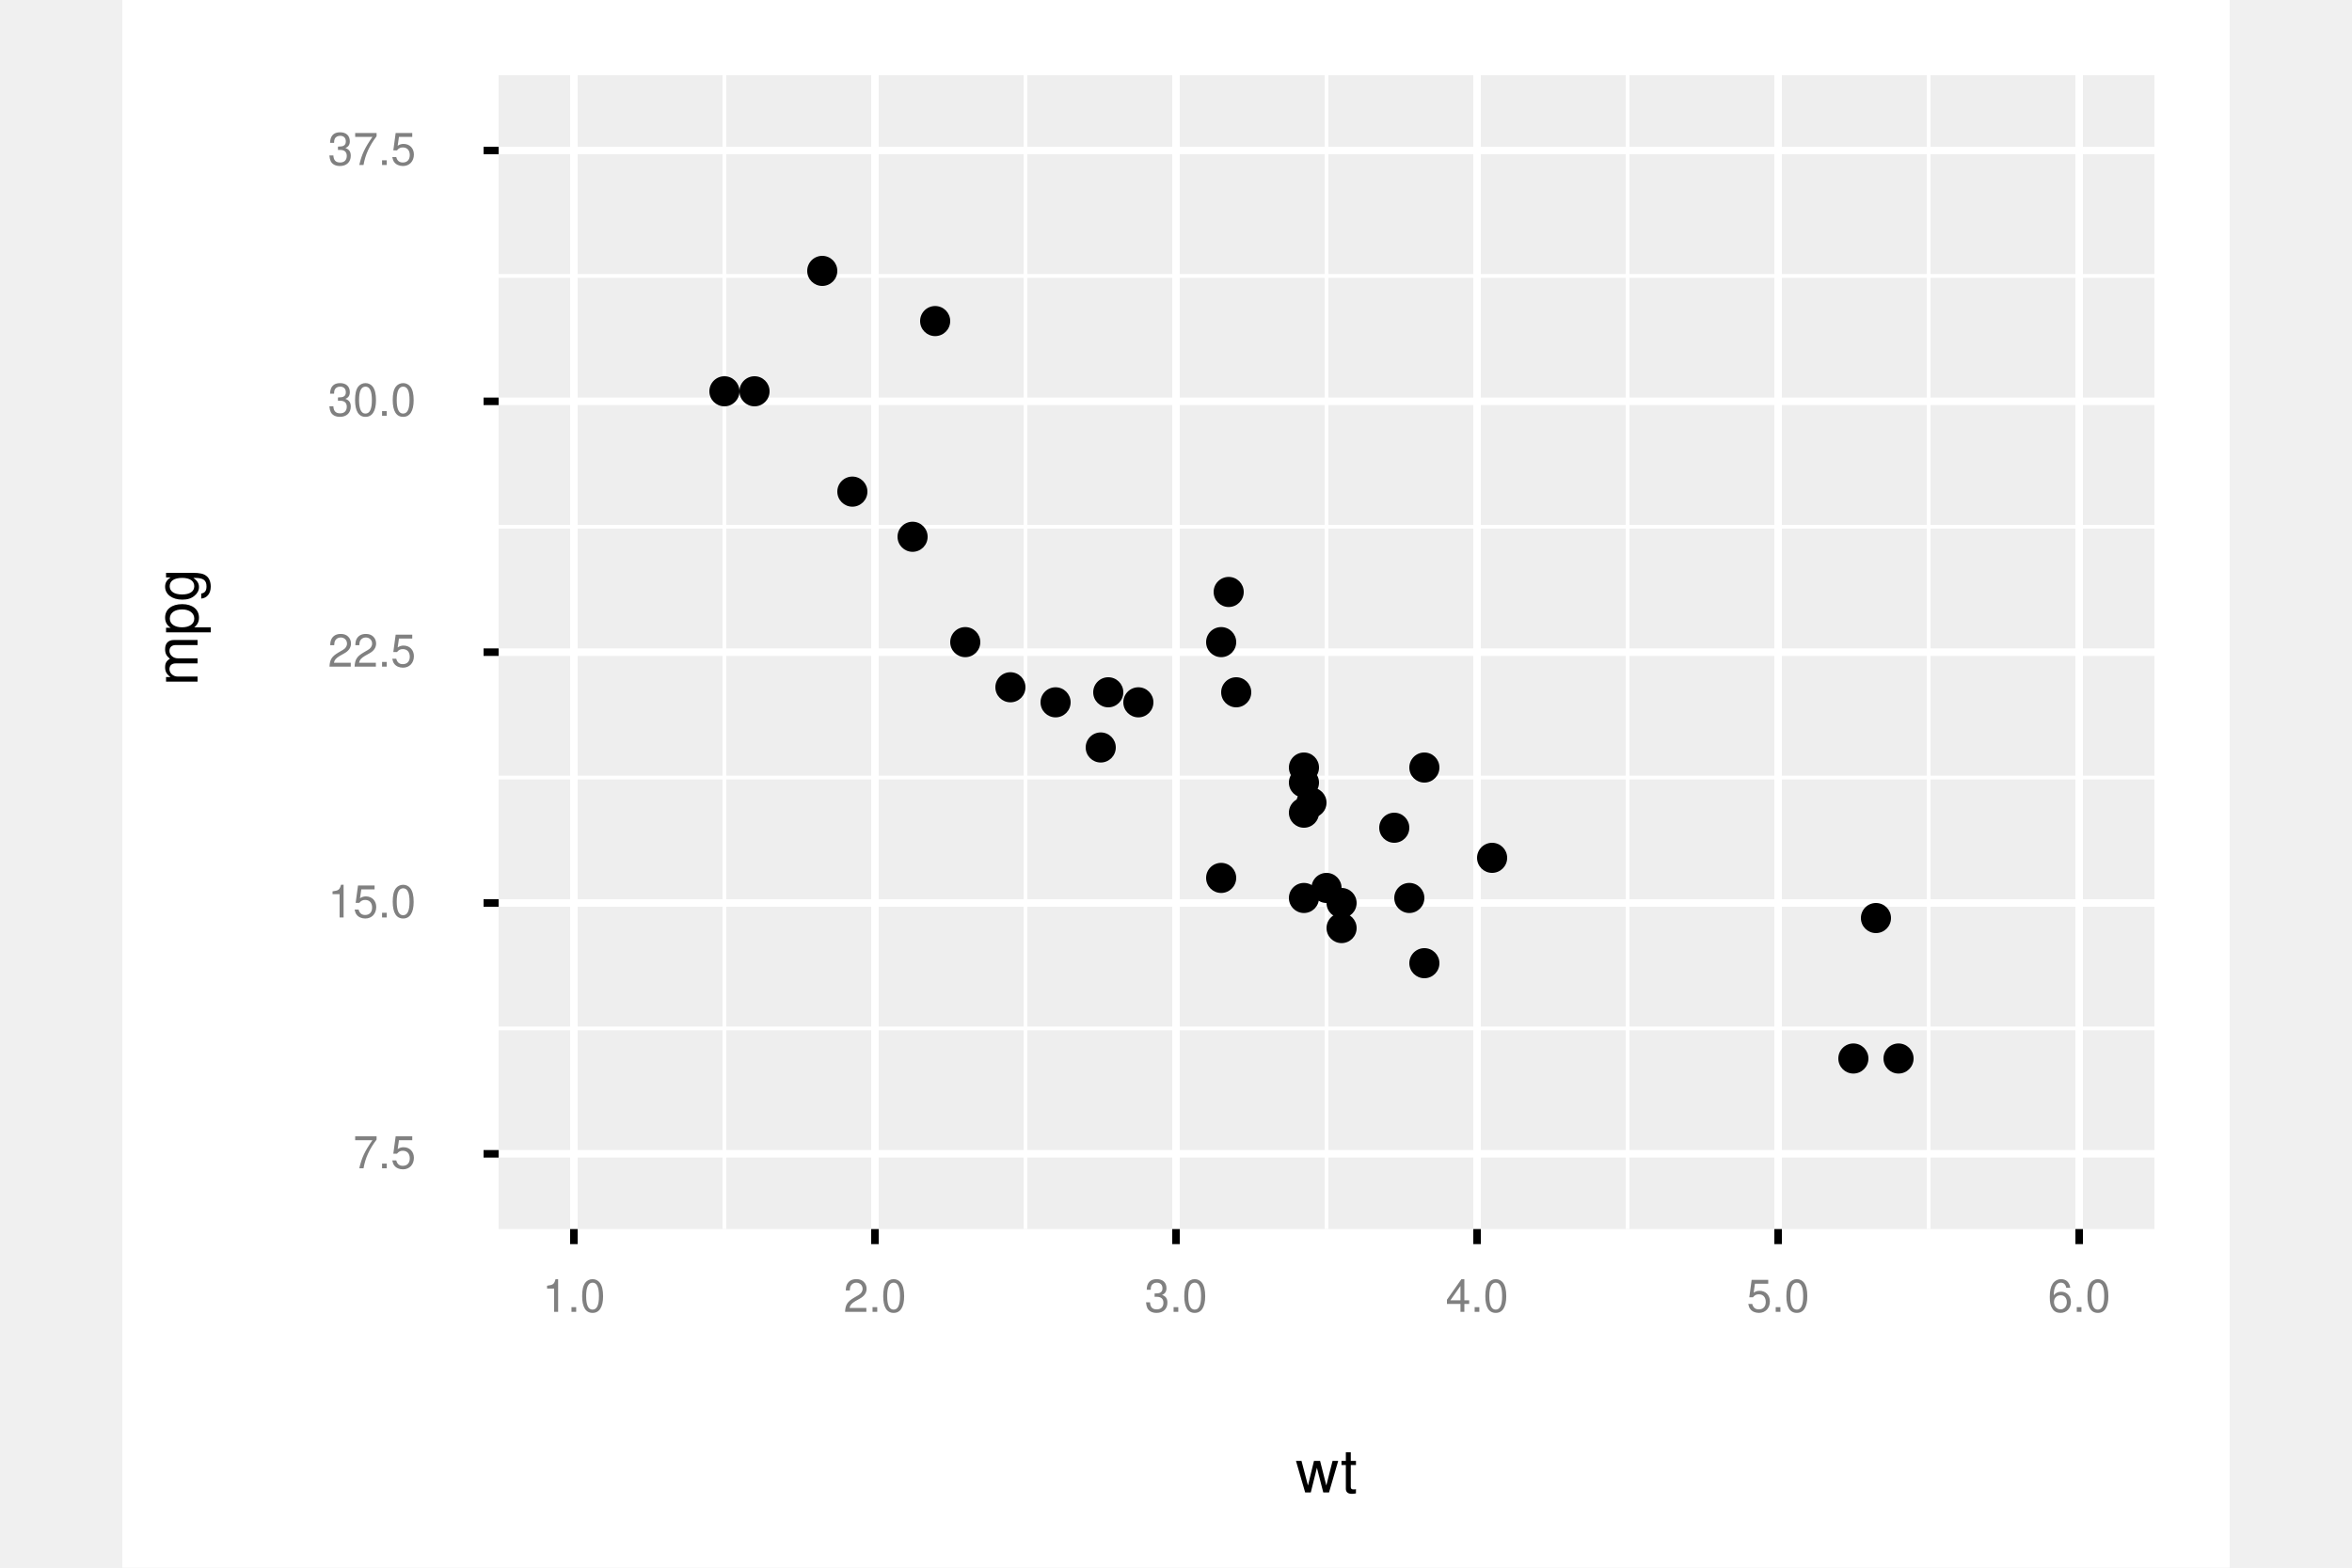
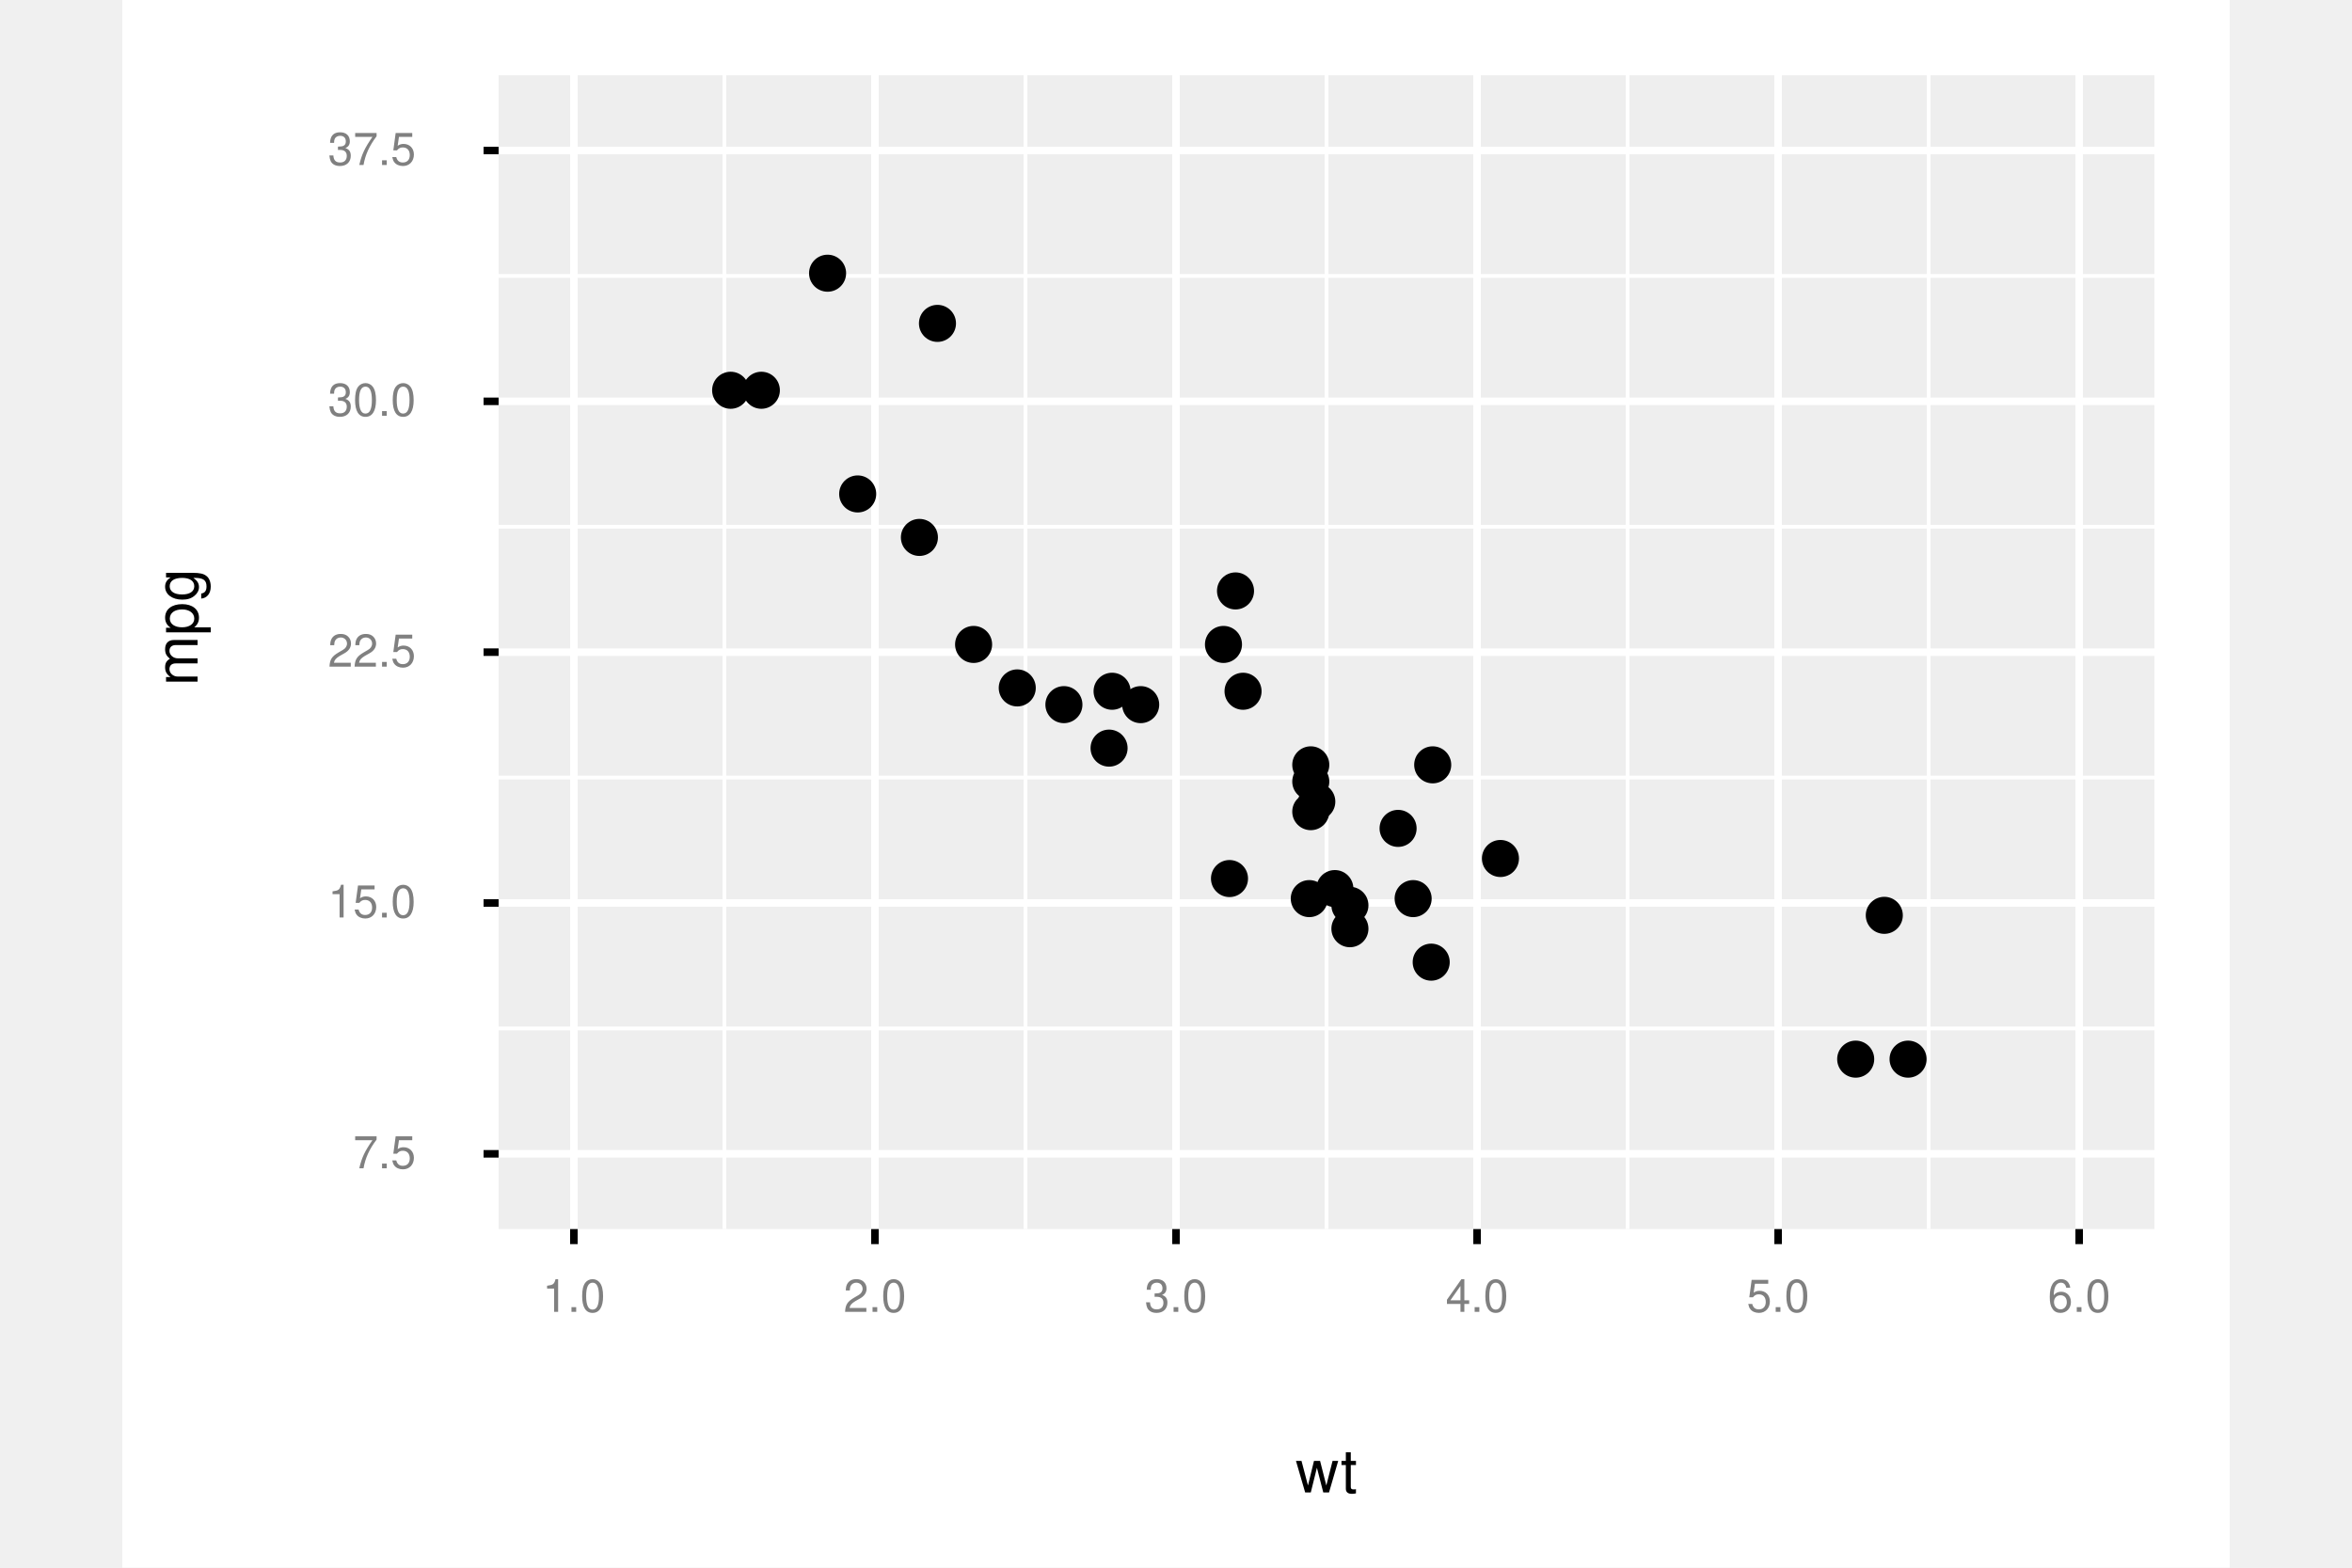
- <svg xmlns="http://www.w3.org/2000/svg" id="gg-162" viewBox="0 0 280 208.333" height="550" width="825.0">
-   <style type="text/css">#gg-162 .gg-axis-text {fill: #808080;font-size: 6px;} #gg-162 .gg-axis-text-x {} #gg-162 .gg-axis-ticks {stroke: #000000;} #gg-162 .gg-axis-title {fill: #000000;font-size: 8px;} #gg-162 .gg-legend-key {stroke: #EEEEEE;fill: #EEEEEE;stroke-width: 0.5;} #gg-162 .gg-legend-text {fill: #000000;font-size: 6px;} #gg-162 .gg-legend-title {fill: #000000;font-size: 8px;} #gg-162 .gg-panel-background {fill: #EEEEEE;} #gg-162 .gg-panel-border {} #gg-162 .gg-panel-grid {stroke: #FFFFFF;} #gg-162 .gg-panel-grid-major {stroke-width: 1;} #gg-162 .gg-panel-grid-minor {stroke-width: 0.5;} #gg-162 .gg-plot-background {fill: #FFFFFF;} #gg-162 .gg-plot-title {font-size: 8px;} #gg-162 .gg-text {font-family: Helvetica, Arial, sans-serif;} </style>
+ <svg xmlns="http://www.w3.org/2000/svg" id="gg-743" viewBox="0 0 280 208.333" height="550" width="825.0">
+   <style type="text/css">#gg-743 .gg-axis-text {fill: #808080;font-size: 6px;} #gg-743 .gg-axis-text-x {} #gg-743 .gg-axis-ticks {stroke: #000000;} #gg-743 .gg-axis-title {fill: #000000;font-size: 8px;} #gg-743 .gg-legend-key {stroke: #EEEEEE;fill: #EEEEEE;stroke-width: 0.5;} #gg-743 .gg-legend-text {fill: #000000;font-size: 6px;} #gg-743 .gg-legend-title {fill: #000000;font-size: 8px;} #gg-743 .gg-panel-background {fill: #EEEEEE;} #gg-743 .gg-panel-border {} #gg-743 .gg-panel-grid {stroke: #FFFFFF;} #gg-743 .gg-panel-grid-major {stroke-width: 1;} #gg-743 .gg-panel-grid-minor {stroke-width: 0.5;} #gg-743 .gg-plot-background {fill: #FFFFFF;} #gg-743 .gg-plot-title {font-size: 8px;} #gg-743 .gg-text {font-family: Helvetica, Arial, sans-serif;} </style>
  <rect class="gg-plot-background" width="100%" height="100%" />
  <g transform="translate(50, 10)">
    <rect x="0" y="0" height="153.333" width="220" class="gg-panel-background gg-panel-border" />
    <g opacity="1" transform="translate(0, 153.3333)">
      <line x2="220" class="gg-axis-line gg-axis-line-x" />
    </g>
    <g transform="translate(10,153.3333)" font-size="10" text-anchor="middle">
-       <g opacity="1" transform="translate(200,0)">
+       <g opacity="1" transform="translate(200.0,0)">
        <text y="11" class="gg-text gg-axis-text gg-axis-text-x" text-anchor="middle">6.0</text>
      </g>
-       <g opacity="1" transform="translate(160,0)">
+       <g opacity="1" transform="translate(160.0,0)">
        <text y="11" class="gg-text gg-axis-text gg-axis-text-x" text-anchor="middle">5.0</text>
      </g>
-       <g opacity="1" transform="translate(120,0)">
+       <g opacity="1" transform="translate(120.0,0)">
        <text y="11" class="gg-text gg-axis-text gg-axis-text-x" text-anchor="middle">4.0</text>
      </g>
-       <g opacity="1" transform="translate(80,0)">
+       <g opacity="1" transform="translate(80.0,0)">
        <text y="11" class="gg-text gg-axis-text gg-axis-text-x" text-anchor="middle">3.0</text>
      </g>
-       <g opacity="1" transform="translate(40,0)">
+       <g opacity="1" transform="translate(40.0,0)">
        <text y="11" class="gg-text gg-axis-text gg-axis-text-x" text-anchor="middle">2.0</text>
      </g>
-       <g opacity="1" transform="translate(0,0)">
+       <g opacity="1" transform="translate(0.0,0)">
        <text y="11" class="gg-text gg-axis-text gg-axis-text-x" text-anchor="middle">1.0</text>
      </g>
-       <g opacity="1" transform="translate(200,0)">
-         <line y2="-153.333" class="gg-panel-grid gg-panel-grid-major" />
-       </g>
-       <g opacity="1" transform="translate(160,0)">
-         <line y2="-153.333" class="gg-panel-grid gg-panel-grid-major" />
-       </g>
-       <g opacity="1" transform="translate(120,0)">
-         <line y2="-153.333" class="gg-panel-grid gg-panel-grid-major" />
-       </g>
-       <g opacity="1" transform="translate(80,0)">
-         <line y2="-153.333" class="gg-panel-grid gg-panel-grid-major" />
-       </g>
-       <g opacity="1" transform="translate(40,0)">
-         <line y2="-153.333" class="gg-panel-grid gg-panel-grid-major" />
-       </g>
-       <g opacity="1" transform="translate(0,0)">
-         <line y2="-153.333" class="gg-panel-grid gg-panel-grid-major" />
-       </g>
-       <g opacity="1" transform="translate(160,0)">
-         <line y2="-153.333" class="gg-panel-grid gg-panel-grid-minor" transform="translate(20.0, 0)" />
-       </g>
-       <g opacity="1" transform="translate(120,0)">
-         <line y2="-153.333" class="gg-panel-grid gg-panel-grid-minor" transform="translate(20.0, 0)" />
-       </g>
-       <g opacity="1" transform="translate(80,0)">
-         <line y2="-153.333" class="gg-panel-grid gg-panel-grid-minor" transform="translate(20.0, 0)" />
-       </g>
-       <g opacity="1" transform="translate(40,0)">
-         <line y2="-153.333" class="gg-panel-grid gg-panel-grid-minor" transform="translate(20.0, 0)" />
-       </g>
-       <g opacity="1" transform="translate(0,0)">
+       <g opacity="1" transform="translate(200.0,0)">
+         <line y2="-153.333" class="gg-panel-grid gg-panel-grid-major" />
+       </g>
+       <g opacity="1" transform="translate(160.0,0)">
+         <line y2="-153.333" class="gg-panel-grid gg-panel-grid-major" />
+       </g>
+       <g opacity="1" transform="translate(120.0,0)">
+         <line y2="-153.333" class="gg-panel-grid gg-panel-grid-major" />
+       </g>
+       <g opacity="1" transform="translate(80.0,0)">
+         <line y2="-153.333" class="gg-panel-grid gg-panel-grid-major" />
+       </g>
+       <g opacity="1" transform="translate(40.0,0)">
+         <line y2="-153.333" class="gg-panel-grid gg-panel-grid-major" />
+       </g>
+       <g opacity="1" transform="translate(0.0,0)">
+         <line y2="-153.333" class="gg-panel-grid gg-panel-grid-major" />
+       </g>
+       <g opacity="1" transform="translate(160.0,0)">
+         <line y2="-153.333" class="gg-panel-grid gg-panel-grid-minor" transform="translate(20.0, 0)" />
+       </g>
+       <g opacity="1" transform="translate(120.0,0)">
+         <line y2="-153.333" class="gg-panel-grid gg-panel-grid-minor" transform="translate(20.0, 0)" />
+       </g>
+       <g opacity="1" transform="translate(80.0,0)">
+         <line y2="-153.333" class="gg-panel-grid gg-panel-grid-minor" transform="translate(20.0, 0)" />
+       </g>
+       <g opacity="1" transform="translate(40.0,0)">
+         <line y2="-153.333" class="gg-panel-grid gg-panel-grid-minor" transform="translate(20.0, 0)" />
+       </g>
+       <g opacity="1" transform="translate(0.0,0)">
        <line y2="-153.333" class="gg-panel-grid gg-panel-grid-minor" transform="translate(20.0, 0)" />
      </g>
    </g>
    <g transform="translate(10,153.3333)" font-size="10" text-anchor="middle">
-       <g opacity="1" transform="translate(200,0)">
-         <line y2="2" class="gg-axis-ticks gg-axis-ticks-x" />
-       </g>
-       <g opacity="1" transform="translate(160,0)">
-         <line y2="2" class="gg-axis-ticks gg-axis-ticks-x" />
-       </g>
-       <g opacity="1" transform="translate(120,0)">
-         <line y2="2" class="gg-axis-ticks gg-axis-ticks-x" />
-       </g>
-       <g opacity="1" transform="translate(80,0)">
-         <line y2="2" class="gg-axis-ticks gg-axis-ticks-x" />
-       </g>
-       <g opacity="1" transform="translate(40,0)">
-         <line y2="2" class="gg-axis-ticks gg-axis-ticks-x" />
-       </g>
-       <g opacity="1" transform="translate(0,0)">
+       <g opacity="1" transform="translate(200.0,0)">
+         <line y2="2" class="gg-axis-ticks gg-axis-ticks-x" />
+       </g>
+       <g opacity="1" transform="translate(160.0,0)">
+         <line y2="2" class="gg-axis-ticks gg-axis-ticks-x" />
+       </g>
+       <g opacity="1" transform="translate(120.0,0)">
+         <line y2="2" class="gg-axis-ticks gg-axis-ticks-x" />
+       </g>
+       <g opacity="1" transform="translate(80.0,0)">
+         <line y2="2" class="gg-axis-ticks gg-axis-ticks-x" />
+       </g>
+       <g opacity="1" transform="translate(40.0,0)">
+         <line y2="2" class="gg-axis-ticks gg-axis-ticks-x" />
+       </g>
+       <g opacity="1" transform="translate(0.0,0)">
        <line y2="2" class="gg-axis-ticks gg-axis-ticks-x" />
      </g>
    </g>
    <text x="110.0" y="188.333" class="gg-text gg-axis-title" text-anchor="middle">wt</text>
    <g transform="translate(0, 0)">
      <line y2="153.333" class="gg-axis-line gg-axis-line-y" />
    </g>
    <g transform="translate(0, 0)" font-size="10" text-anchor="end">
      <g opacity="1" transform="translate(0,10.0)">
        <text x="-11" dy="0.32em" class="gg-text gg-axis-text gg-axis-text-y">37.5</text>
      </g>
      <g opacity="1" transform="translate(0,43.33333)">
        <text x="-11" dy="0.32em" class="gg-text gg-axis-text gg-axis-text-y">30.0</text>
      </g>
      <g opacity="1" transform="translate(0,76.66667)">
        <text x="-11" dy="0.32em" class="gg-text gg-axis-text gg-axis-text-y">22.5</text>
      </g>
      <g opacity="1" transform="translate(0,110.0)">
        <text x="-11" dy="0.32em" class="gg-text gg-axis-text gg-axis-text-y">15.0</text>
      </g>
      <g opacity="1" transform="translate(0,143.3333)">
        <text x="-11" dy="0.32em" class="gg-text gg-axis-text gg-axis-text-y">7.5</text>
      </g>
      <g opacity="1" transform="translate(0,10.0)">
        <line x2="220" class="gg-panel-grid gg-panel-grid-major" />
      </g>
      <g opacity="1" transform="translate(0,43.33333)">
        <line x2="220" class="gg-panel-grid gg-panel-grid-major" />
      </g>
      <g opacity="1" transform="translate(0,76.66667)">
        <line x2="220" class="gg-panel-grid gg-panel-grid-major" />
      </g>
      <g opacity="1" transform="translate(0,110.0)">
        <line x2="220" class="gg-panel-grid gg-panel-grid-major" />
      </g>
      <g opacity="1" transform="translate(0,143.3333)">
        <line x2="220" class="gg-panel-grid gg-panel-grid-major" />
      </g>
      <g opacity="1" transform="translate(0,43.33333)">
        <line x2="220" class="gg-panel-grid gg-panel-grid-minor" transform="translate(0, -16.66667)" />
      </g>
      <g opacity="1" transform="translate(0,76.66667)">
        <line x2="220" class="gg-panel-grid gg-panel-grid-minor" transform="translate(0, -16.66667)" />
      </g>
      <g opacity="1" transform="translate(0,110.0)">
        <line x2="220" class="gg-panel-grid gg-panel-grid-minor" transform="translate(0, -16.66667)" />
      </g>
      <g opacity="1" transform="translate(0,143.3333)">
        <line x2="220" class="gg-panel-grid gg-panel-grid-minor" transform="translate(0, -16.66667)" />
      </g>
    </g>
    <g transform="translate(0, 0)" font-size="10" text-anchor="end">
      <g opacity="1" transform="translate(0,10.0)">
        <line x2="-2" class="gg-axis-ticks gg-axis-ticks-y" />
      </g>
      <g opacity="1" transform="translate(0,43.33333)">
        <line x2="-2" class="gg-axis-ticks gg-axis-ticks-y" />
      </g>
      <g opacity="1" transform="translate(0,76.66667)">
        <line x2="-2" class="gg-axis-ticks gg-axis-ticks-y" />
      </g>
      <g opacity="1" transform="translate(0,110.0)">
        <line x2="-2" class="gg-axis-ticks gg-axis-ticks-y" />
      </g>
      <g opacity="1" transform="translate(0,143.3333)">
        <line x2="-2" class="gg-axis-ticks gg-axis-ticks-y" />
      </g>
    </g>
    <text x="-73.333" y="-40" class="gg-text gg-axis-title" text-anchor="middle" transform="rotate(-90)">mpg</text>
-     <circle cx="74" cy="83.333" r="2.0" fill-opacity="1" fill="black" />
-     <circle cx="85" cy="83.333" r="2.0" fill-opacity="1" fill="black" />
-     <circle cx="62" cy="75.333" r="2.0" fill-opacity="1" fill="black" />
-     <circle cx="98" cy="82.0" r="2.0" fill-opacity="1" fill="black" />
-     <circle cx="107" cy="94.0" r="2.0" fill-opacity="1" fill="black" />
-     <circle cx="108" cy="96.667" r="2.0" fill-opacity="1" fill="black" />
-     <circle cx="112" cy="113.333" r="2.0" fill-opacity="1" fill="black" />
-     <circle cx="97" cy="68.667" r="2.0" fill-opacity="1" fill="black" />
-     <circle cx="96" cy="75.333" r="2.0" fill-opacity="1" fill="black" />
-     <circle cx="107" cy="92.0" r="2.0" fill-opacity="1" fill="black" />
-     <circle cx="107" cy="98.0" r="2.0" fill-opacity="1" fill="black" />
-     <circle cx="132" cy="104.0" r="2.0" fill-opacity="1" fill="black" />
-     <circle cx="119" cy="100.0" r="2.0" fill-opacity="1" fill="black" />
-     <circle cx="121" cy="109.333" r="2.0" fill-opacity="1" fill="black" />
-     <circle cx="180" cy="130.667" r="2.0" fill-opacity="1" fill="black" />
-     <circle cx="186" cy="130.667" r="2.0" fill-opacity="1" fill="black" />
-     <circle cx="183" cy="112.0" r="2.0" fill-opacity="1" fill="black" />
-     <circle cx="58" cy="32.667" r="2.0" fill-opacity="1" fill="black" />
-     <circle cx="34" cy="42.0" r="2.0" fill-opacity="1" fill="black" />
-     <circle cx="43" cy="26.0" r="2.0" fill-opacity="1" fill="black" />
-     <circle cx="68" cy="81.333" r="2.0" fill-opacity="1" fill="black" />
-     <circle cx="110" cy="108.0" r="2.0" fill-opacity="1" fill="black" />
-     <circle cx="107" cy="109.333" r="2.0" fill-opacity="1" fill="black" />
-     <circle cx="123" cy="118.0" r="2.0" fill-opacity="1" fill="black" />
-     <circle cx="123" cy="92.0" r="2.0" fill-opacity="1" fill="black" />
-     <circle cx="47" cy="55.333" r="2.0" fill-opacity="1" fill="black" />
-     <circle cx="55" cy="61.333" r="2.0" fill-opacity="1" fill="black" />
-     <circle cx="30" cy="42.0" r="2.0" fill-opacity="1" fill="black" />
-     <circle cx="96" cy="106.667" r="2.0" fill-opacity="1" fill="black" />
-     <circle cx="80" cy="89.333" r="2.0" fill-opacity="1" fill="black" />
-     <circle cx="112" cy="110.0" r="2.0" fill-opacity="1" fill="black" />
-     <circle cx="81" cy="82.0" r="2.0" fill-opacity="1" fill="black" />
+     <svg viewBox="-1 -1 11 11" x="71.415" y="79.948" height="6.77" width="6.77">
+       <circle cx="5" cy="5" r="4" fill-opacity="1" fill="black" />
+     </svg>
+     <svg viewBox="-1 -1 11 11" x="81.615" y="79.948" height="6.77" width="6.77">
+       <circle cx="5" cy="5" r="4" fill-opacity="1" fill="black" />
+     </svg>
+     <svg viewBox="-1 -1 11 11" x="59.415" y="71.948" height="6.77" width="6.77">
+       <circle cx="5" cy="5" r="4" fill-opacity="1" fill="black" />
+     </svg>
+     <svg viewBox="-1 -1 11 11" x="95.215" y="78.17" height="6.77" width="6.77">
+       <circle cx="5" cy="5" r="4" fill-opacity="1" fill="black" />
+     </svg>
+     <svg viewBox="-1 -1 11 11" x="104.215" y="90.17" height="6.77" width="6.77">
+       <circle cx="5" cy="5" r="4" fill-opacity="1" fill="black" />
+     </svg>
+     <svg viewBox="-1 -1 11 11" x="105.015" y="92.837" height="6.77" width="6.77">
+       <circle cx="5" cy="5" r="4" fill-opacity="1" fill="black" />
+     </svg>
+     <svg viewBox="-1 -1 11 11" x="109.415" y="109.726" height="6.77" width="6.77">
+       <circle cx="5" cy="5" r="4" fill-opacity="1" fill="black" />
+     </svg>
+     <svg viewBox="-1 -1 11 11" x="94.215" y="64.837" height="6.77" width="6.77">
+       <circle cx="5" cy="5" r="4" fill-opacity="1" fill="black" />
+     </svg>
+     <svg viewBox="-1 -1 11 11" x="92.615" y="71.948" height="6.77" width="6.77">
+       <circle cx="5" cy="5" r="4" fill-opacity="1" fill="black" />
+     </svg>
+     <svg viewBox="-1 -1 11 11" x="104.215" y="87.948" height="6.77" width="6.77">
+       <circle cx="5" cy="5" r="4" fill-opacity="1" fill="black" />
+     </svg>
+     <svg viewBox="-1 -1 11 11" x="104.215" y="94.17" height="6.77" width="6.77">
+       <circle cx="5" cy="5" r="4" fill-opacity="1" fill="black" />
+     </svg>
+     <svg viewBox="-1 -1 11 11" x="129.415" y="100.393" height="6.77" width="6.77">
+       <circle cx="5" cy="5" r="4" fill-opacity="1" fill="black" />
+     </svg>
+     <svg viewBox="-1 -1 11 11" x="115.815" y="96.393" height="6.77" width="6.77">
+       <circle cx="5" cy="5" r="4" fill-opacity="1" fill="black" />
+     </svg>
+     <svg viewBox="-1 -1 11 11" x="117.815" y="105.726" height="6.77" width="6.77">
+       <circle cx="5" cy="5" r="4" fill-opacity="1" fill="black" />
+     </svg>
+     <svg viewBox="-1 -1 11 11" x="176.615" y="127.059" height="6.77" width="6.77">
+       <circle cx="5" cy="5" r="4" fill-opacity="1" fill="black" />
+     </svg>
+     <svg viewBox="-1 -1 11 11" x="183.575" y="127.059" height="6.77" width="6.77">
+       <circle cx="5" cy="5" r="4" fill-opacity="1" fill="black" />
+     </svg>
+     <svg viewBox="-1 -1 11 11" x="180.415" y="107.948" height="6.77" width="6.77">
+       <circle cx="5" cy="5" r="4" fill-opacity="1" fill="black" />
+     </svg>
+     <svg viewBox="-1 -1 11 11" x="54.615" y="29.282" height="6.77" width="6.77">
+       <circle cx="5" cy="5" r="4" fill-opacity="1" fill="black" />
+     </svg>
+     <svg viewBox="-1 -1 11 11" x="31.215" y="38.17" height="6.77" width="6.77">
+       <circle cx="5" cy="5" r="4" fill-opacity="1" fill="black" />
+     </svg>
+     <svg viewBox="-1 -1 11 11" x="40.015" y="22.615" height="6.77" width="6.77">
+       <circle cx="5" cy="5" r="4" fill-opacity="1" fill="black" />
+     </svg>
+     <svg viewBox="-1 -1 11 11" x="65.215" y="77.726" height="6.77" width="6.77">
+       <circle cx="5" cy="5" r="4" fill-opacity="1" fill="black" />
+     </svg>
+     <svg viewBox="-1 -1 11 11" x="107.415" y="104.393" height="6.77" width="6.77">
+       <circle cx="5" cy="5" r="4" fill-opacity="1" fill="black" />
+     </svg>
+     <svg viewBox="-1 -1 11 11" x="104.015" y="105.726" height="6.77" width="6.77">
+       <circle cx="5" cy="5" r="4" fill-opacity="1" fill="black" />
+     </svg>
+     <svg viewBox="-1 -1 11 11" x="120.215" y="114.17" height="6.77" width="6.77">
+       <circle cx="5" cy="5" r="4" fill-opacity="1" fill="black" />
+     </svg>
+     <svg viewBox="-1 -1 11 11" x="120.415" y="87.948" height="6.77" width="6.77">
+       <circle cx="5" cy="5" r="4" fill-opacity="1" fill="black" />
+     </svg>
+     <svg viewBox="-1 -1 11 11" x="44.015" y="51.948" height="6.77" width="6.77">
+       <circle cx="5" cy="5" r="4" fill-opacity="1" fill="black" />
+     </svg>
+     <svg viewBox="-1 -1 11 11" x="52.215" y="57.726" height="6.77" width="6.77">
+       <circle cx="5" cy="5" r="4" fill-opacity="1" fill="black" />
+     </svg>
+     <svg viewBox="-1 -1 11 11" x="27.135" y="38.17" height="6.77" width="6.77">
+       <circle cx="5" cy="5" r="4" fill-opacity="1" fill="black" />
+     </svg>
+     <svg viewBox="-1 -1 11 11" x="93.415" y="103.059" height="6.77" width="6.77">
+       <circle cx="5" cy="5" r="4" fill-opacity="1" fill="black" />
+     </svg>
+     <svg viewBox="-1 -1 11 11" x="77.415" y="85.726" height="6.77" width="6.77">
+       <circle cx="5" cy="5" r="4" fill-opacity="1" fill="black" />
+     </svg>
+     <svg viewBox="-1 -1 11 11" x="109.415" y="106.615" height="6.77" width="6.77">
+       <circle cx="5" cy="5" r="4" fill-opacity="1" fill="black" />
+     </svg>
+     <svg viewBox="-1 -1 11 11" x="77.815" y="78.17" height="6.77" width="6.77">
+       <circle cx="5" cy="5" r="4" fill-opacity="1" fill="black" />
+     </svg>
  </g>
</svg>
